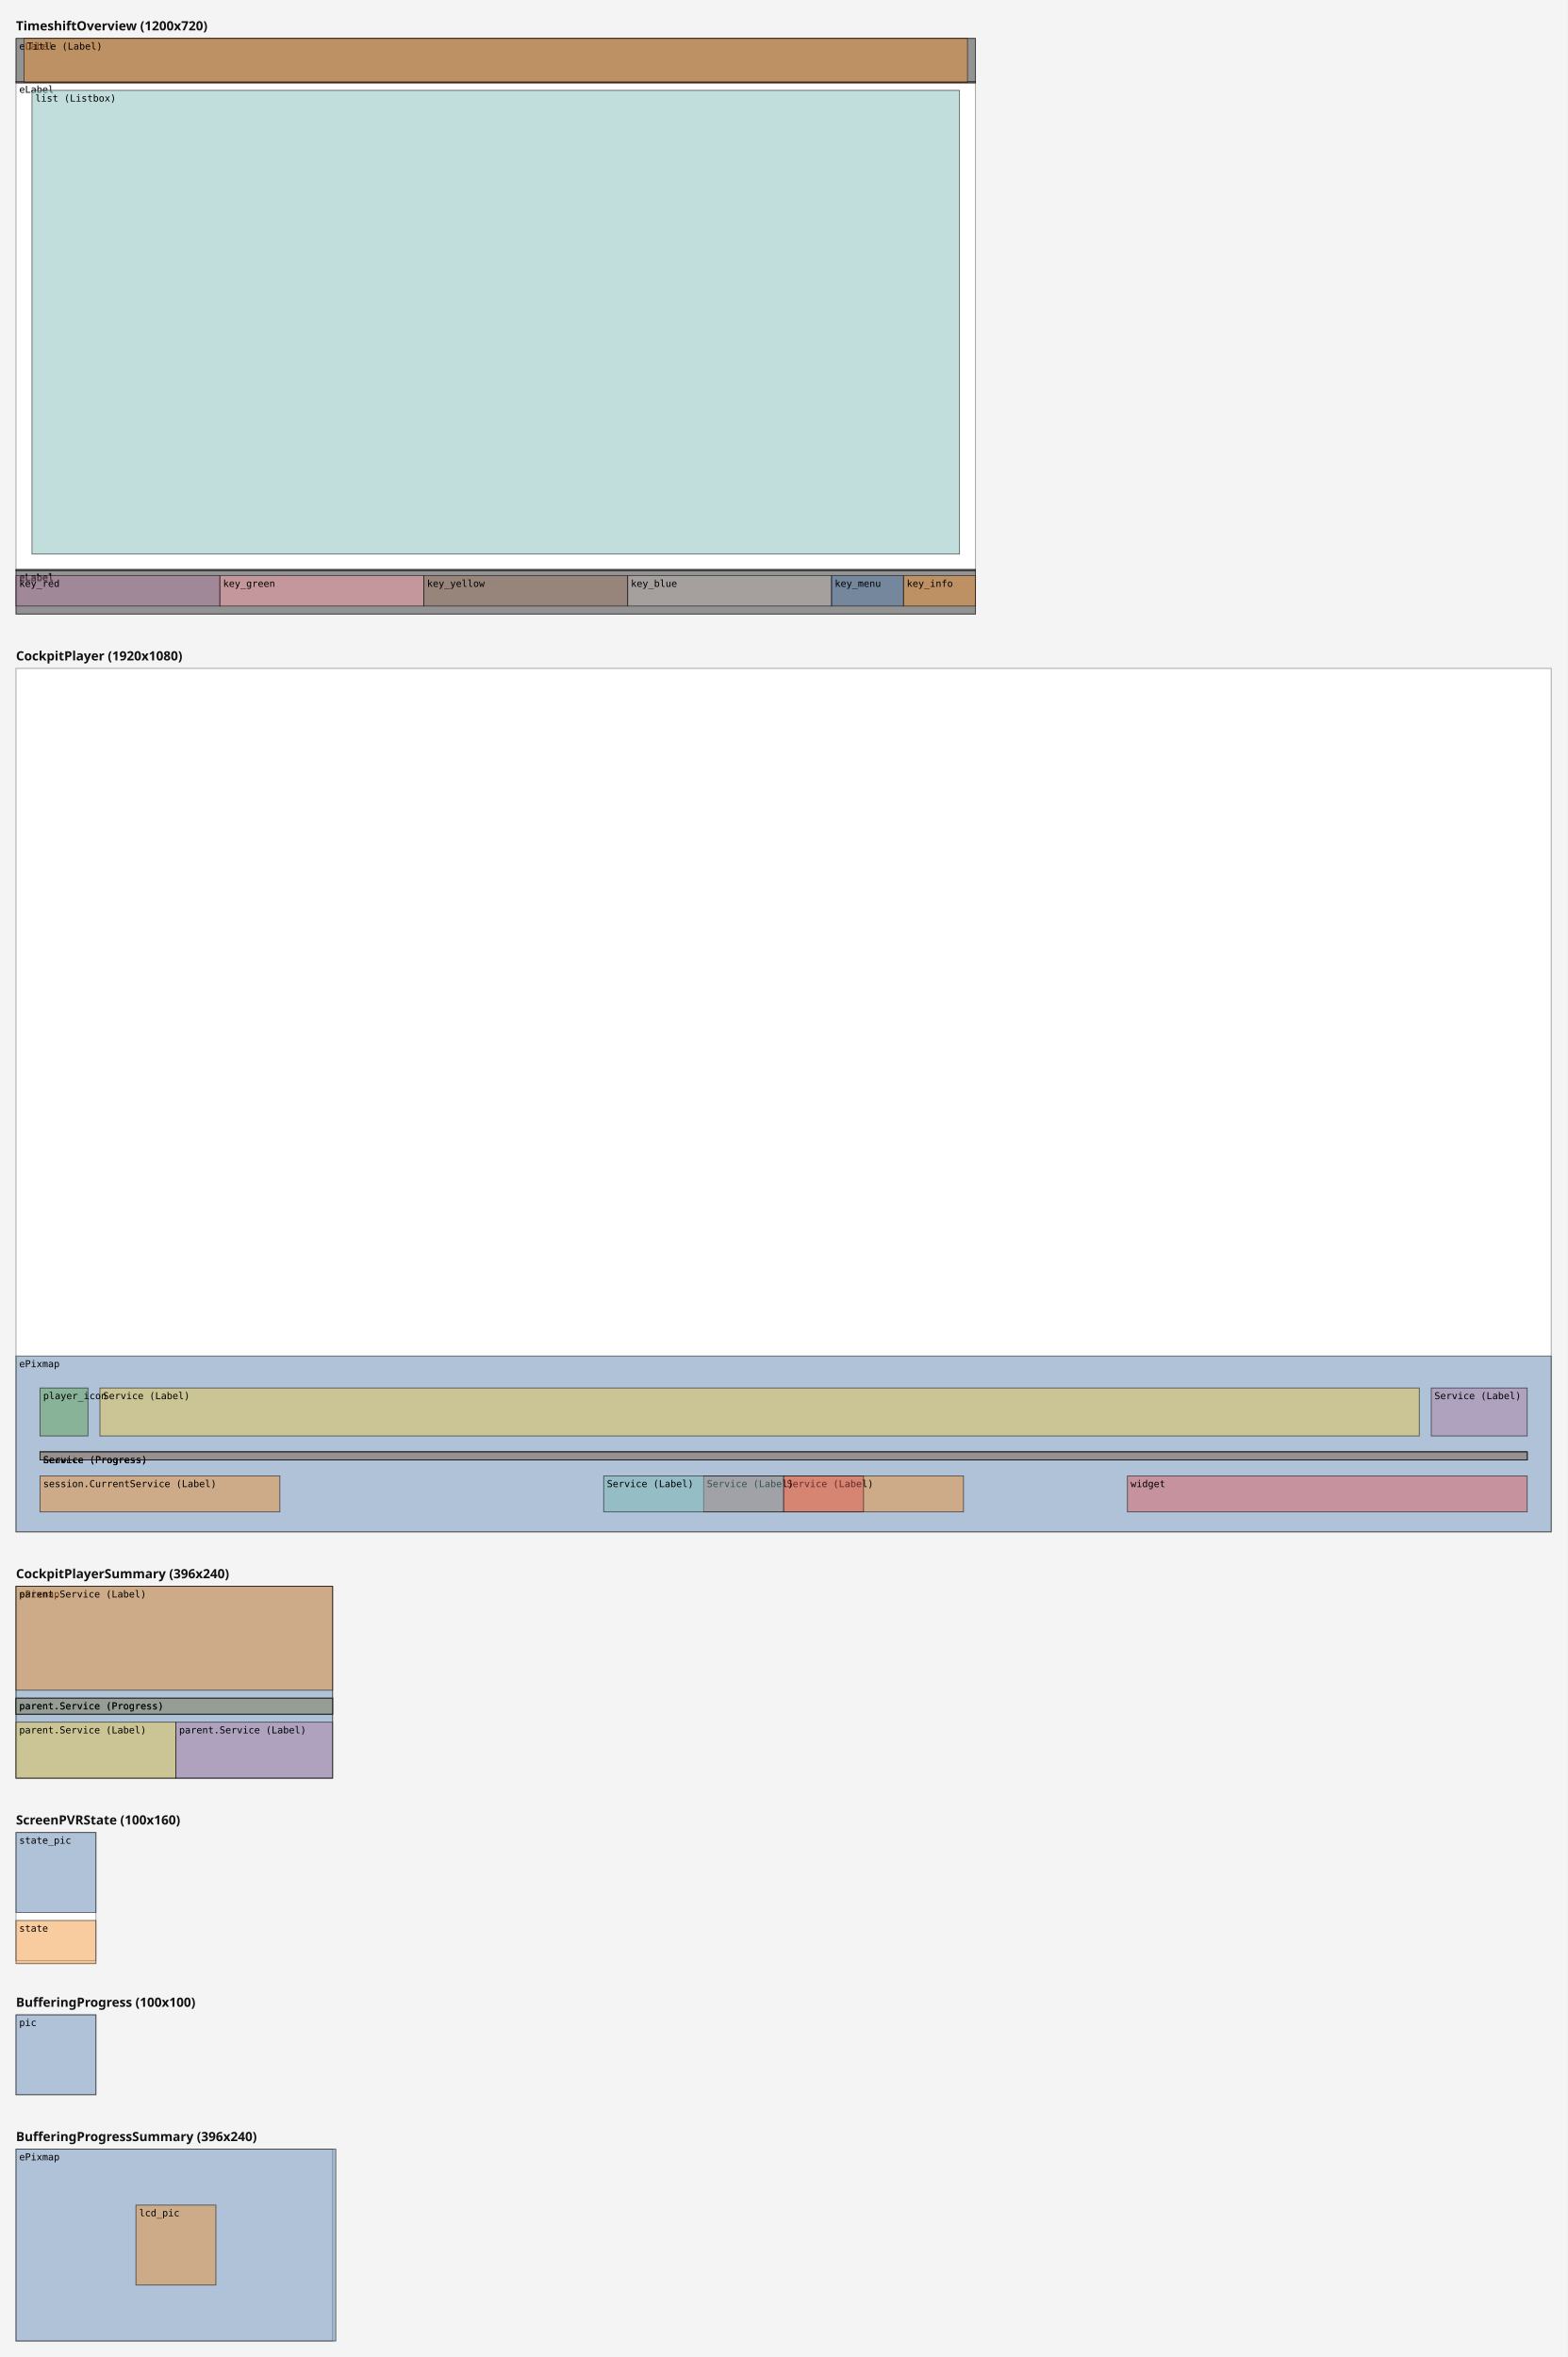
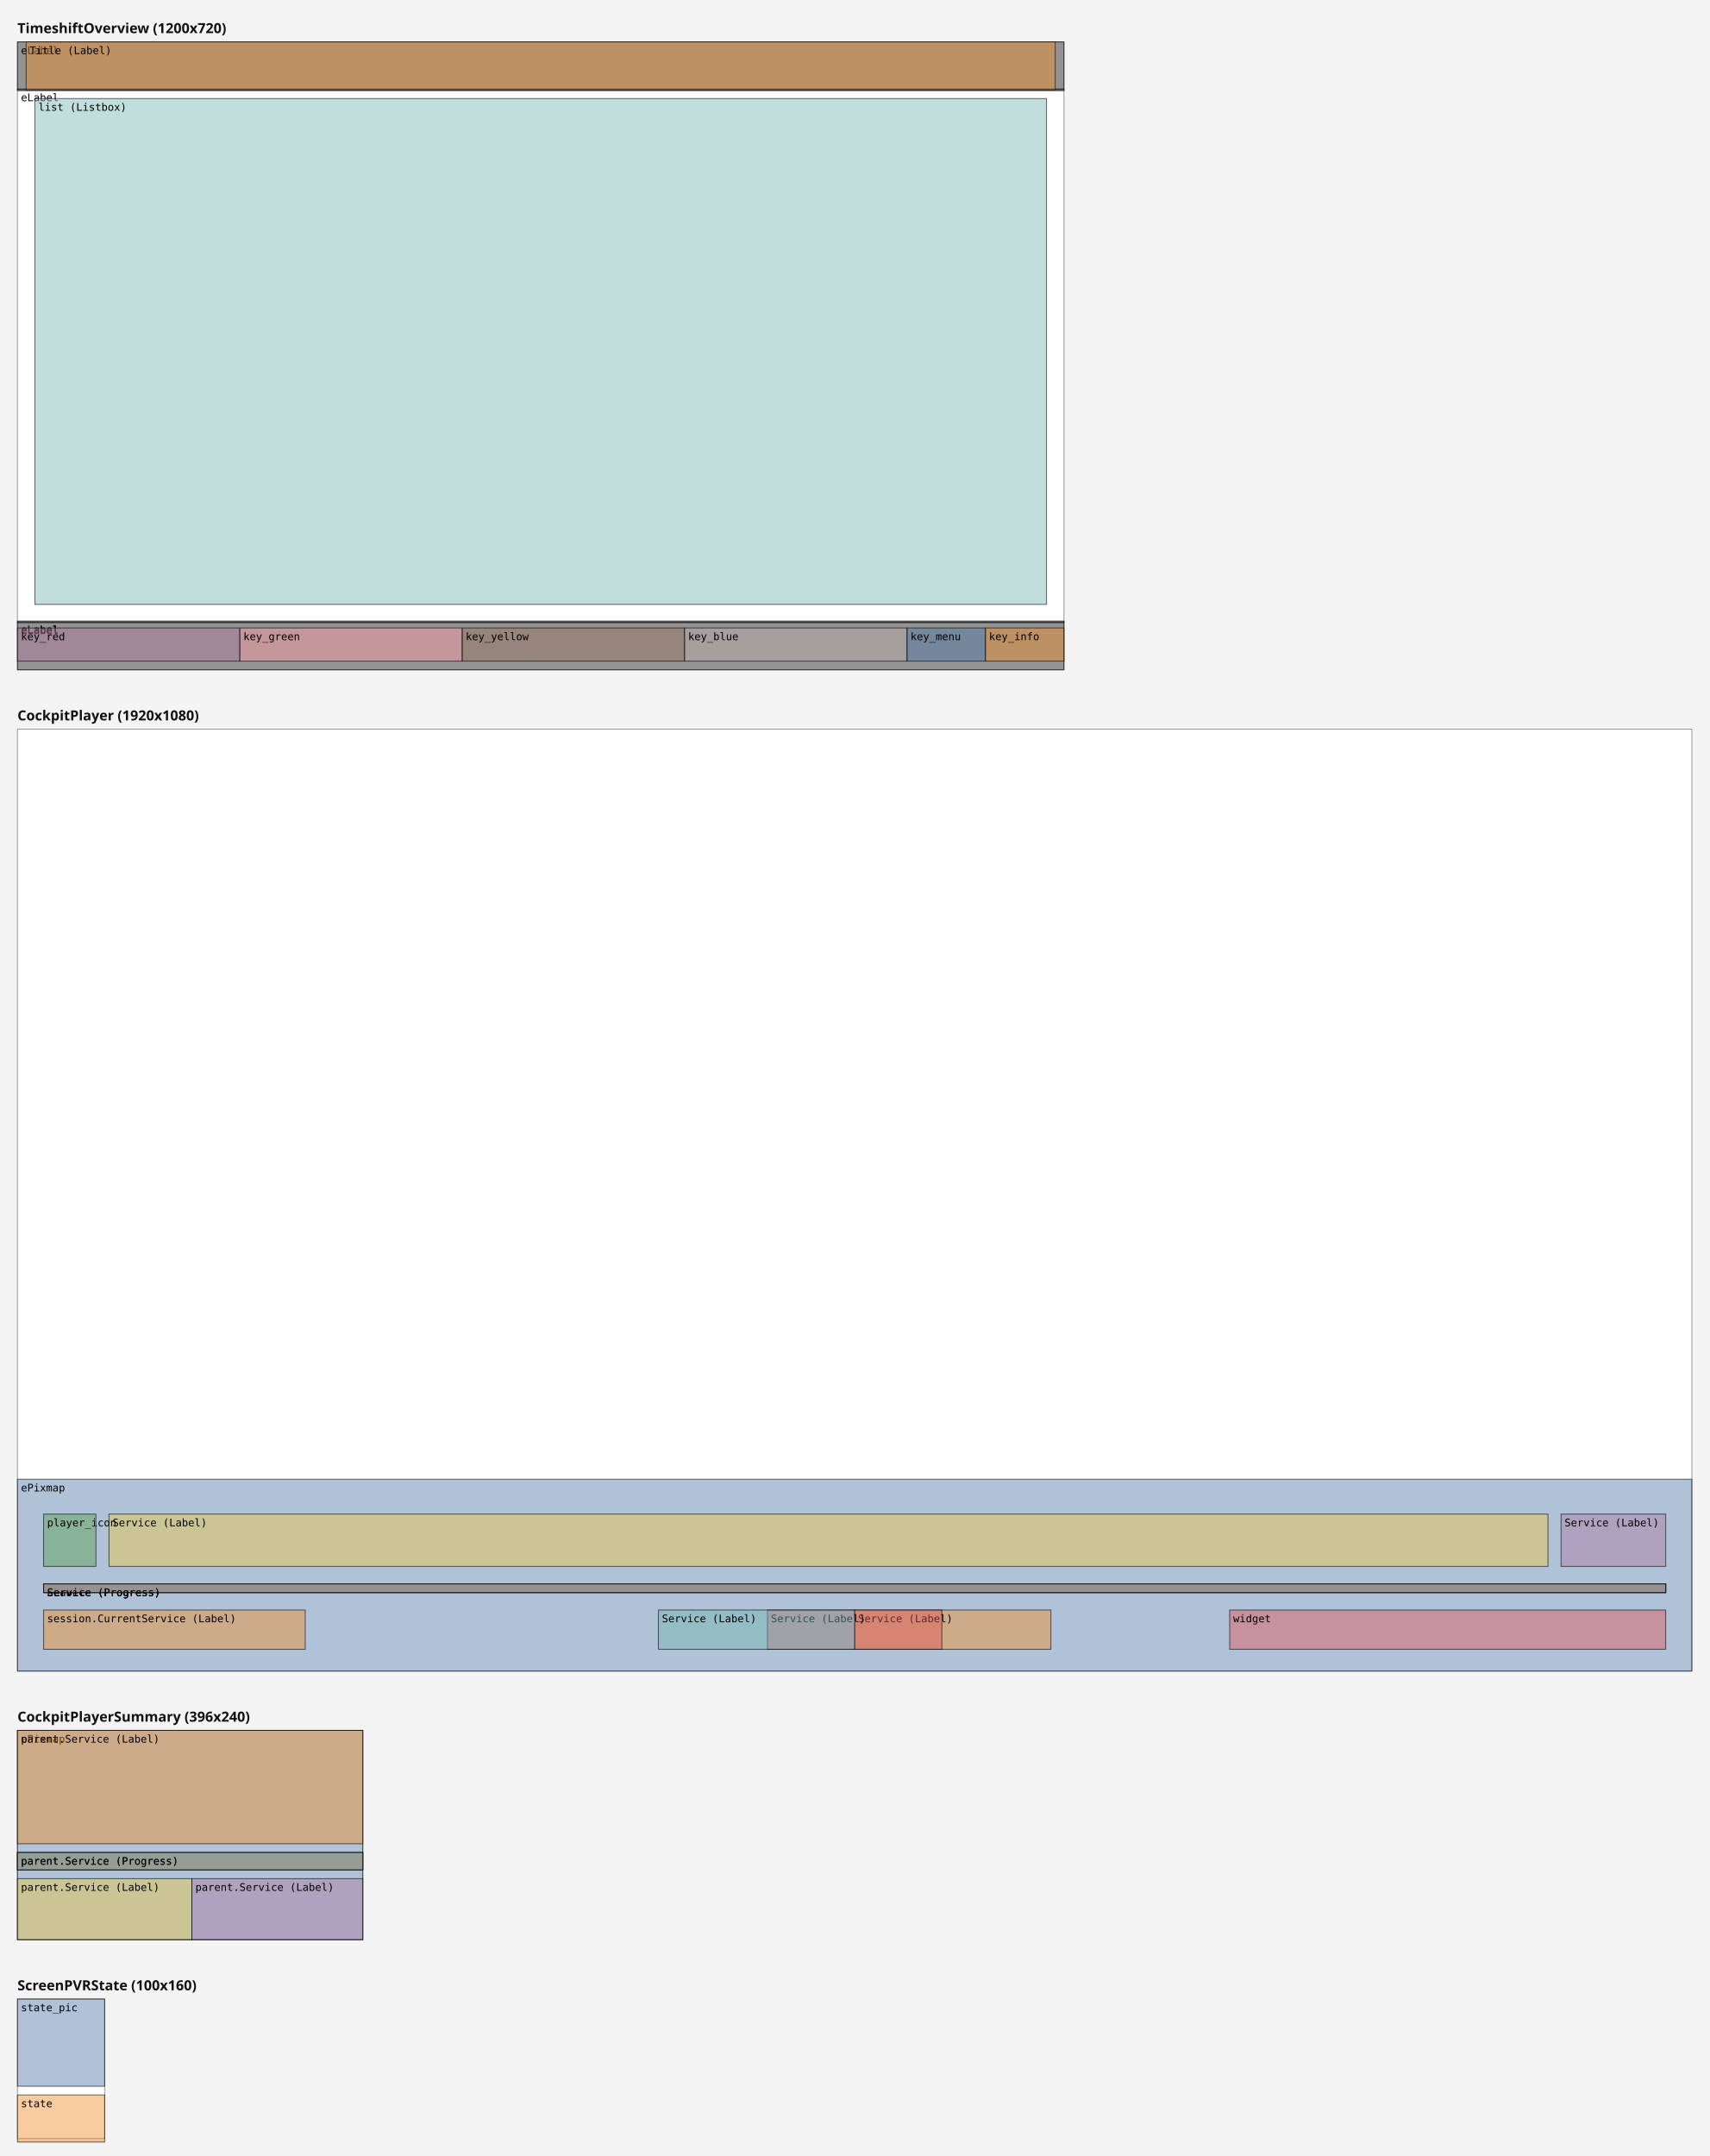
- <svg xmlns="http://www.w3.org/2000/svg" width="1960" height="2948" viewBox="0 0 1960 2948">
-   <rect x="0" y="0" width="1960" height="2948" fill="#f4f4f4" />
+ <svg xmlns="http://www.w3.org/2000/svg" width="1960" height="2472" viewBox="0 0 1960 2472">
+   <rect x="0" y="0" width="1960" height="2472" fill="#f4f4f4" />
  <text x="20" y="38" font-family="sans-serif" font-size="16" font-weight="bold" fill="#111111">TimeshiftOverview (1200x720)</text>
  <g data-screen="0" transform="translate(20,48)">
    <rect x="0" y="0" width="1200" height="720" fill="#ffffff" stroke="#999999" stroke-width="1" />
    <g>
      <rect data-ref="0:0" x="0" y="0" width="1200" height="55" fill="#101010" fill-opacity="0.45" stroke="#000000" stroke-opacity="0.6" stroke-width="1" />
      <text x="4" y="14" font-family="monospace" font-size="12" fill="#000000">eLabel</text>
    </g>
    <g>
      <rect data-ref="0:2" x="0" y="54" width="1200" height="2" fill="#404040" fill-opacity="0.45" stroke="#000000" stroke-opacity="0.6" stroke-width="1" />
      <text x="4" y="68" font-family="monospace" font-size="12" fill="#000000">eLabel</text>
    </g>
    <g>
      <rect data-ref="0:3" x="20" y="65" width="1160" height="580" fill="#76b7b2" fill-opacity="0.45" stroke="#000000" stroke-opacity="0.6" stroke-width="1" />
      <text x="24" y="79" font-family="monospace" font-size="12" fill="#000000">list (Listbox)</text>
    </g>
    <g>
      <rect data-ref="0:4" x="0" y="664" width="1200" height="2" fill="#404040" fill-opacity="0.45" stroke="#000000" stroke-opacity="0.6" stroke-width="1" />
      <text x="4" y="678" font-family="monospace" font-size="12" fill="#000000">eLabel</text>
    </g>
    <g>
      <rect data-ref="0:5" x="0" y="665" width="1200" height="55" fill="#101010" fill-opacity="0.45" stroke="#000000" stroke-opacity="0.6" stroke-width="1" />
      <text x="4" y="679" font-family="monospace" font-size="12" fill="#000000">eLabel</text>
    </g>
    <g>
      <rect data-ref="0:1" x="10" y="0" width="1180" height="55" fill="#f28e2b" fill-opacity="0.45" stroke="#000000" stroke-opacity="0.6" stroke-width="1" />
      <text x="14" y="14" font-family="monospace" font-size="12" fill="#000000">Title (Label)</text>
    </g>
    <g>
      <rect data-ref="0:6" x="0" y="672" width="255" height="38" fill="#b07aa1" fill-opacity="0.45" stroke="#000000" stroke-opacity="0.6" stroke-width="1" />
      <text x="4" y="686" font-family="monospace" font-size="12" fill="#000000">key_red</text>
    </g>
    <g>
      <rect data-ref="0:7" x="255" y="672" width="255" height="38" fill="#ff9da7" fill-opacity="0.45" stroke="#000000" stroke-opacity="0.6" stroke-width="1" />
      <text x="259" y="686" font-family="monospace" font-size="12" fill="#000000">key_green</text>
    </g>
    <g>
      <rect data-ref="0:8" x="510" y="672" width="255" height="38" fill="#9c755f" fill-opacity="0.45" stroke="#000000" stroke-opacity="0.6" stroke-width="1" />
      <text x="514" y="686" font-family="monospace" font-size="12" fill="#000000">key_yellow</text>
    </g>
    <g>
      <rect data-ref="0:9" x="765" y="672" width="255" height="38" fill="#bab0ac" fill-opacity="0.45" stroke="#000000" stroke-opacity="0.6" stroke-width="1" />
      <text x="769" y="686" font-family="monospace" font-size="12" fill="#000000">key_blue</text>
    </g>
    <g>
      <rect data-ref="0:10" x="1020" y="672" width="90" height="38" fill="#4e79a7" fill-opacity="0.45" stroke="#000000" stroke-opacity="0.6" stroke-width="1" />
      <text x="1024" y="686" font-family="monospace" font-size="12" fill="#000000">key_menu</text>
    </g>
    <g>
      <rect data-ref="0:11" x="1110" y="672" width="90" height="38" fill="#f28e2b" fill-opacity="0.45" stroke="#000000" stroke-opacity="0.6" stroke-width="1" />
      <text x="1114" y="686" font-family="monospace" font-size="12" fill="#000000">key_info</text>
    </g>
  </g>
  <text x="20" y="826" font-family="sans-serif" font-size="16" font-weight="bold" fill="#111111">CockpitPlayer (1920x1080)</text>
  <g data-screen="1" transform="translate(20,836)">
    <rect x="0" y="0" width="1920" height="1080" fill="#ffffff" stroke="#999999" stroke-width="1" />
    <g>
      <rect data-ref="1:0" x="0" y="860" width="1920" height="220" fill="#4e79a7" fill-opacity="0.45" stroke="#000000" stroke-opacity="0.6" stroke-width="1" />
      <text x="4" y="874" font-family="monospace" font-size="12" fill="#000000">ePixmap</text>
    </g>
    <g>
      <rect data-ref="1:1" x="960" y="1010" width="225" height="45" fill="#f28e2b" fill-opacity="0.45" stroke="#000000" stroke-opacity="0.6" stroke-width="1" />
      <text x="964" y="1024" font-family="monospace" font-size="12" fill="#000000">Service (Label)</text>
    </g>
    <g>
      <rect data-ref="1:2" x="860" y="1010" width="200" height="45" fill="#e15759" fill-opacity="0.45" stroke="#000000" stroke-opacity="0.6" stroke-width="1" />
      <text x="864" y="1024" font-family="monospace" font-size="12" fill="#000000">Service (Label)</text>
    </g>
    <g>
      <rect data-ref="1:3" x="735" y="1010" width="225" height="45" fill="#76b7b2" fill-opacity="0.45" stroke="#000000" stroke-opacity="0.6" stroke-width="1" />
      <text x="739" y="1024" font-family="monospace" font-size="12" fill="#000000">Service (Label)</text>
    </g>
    <g>
      <rect data-ref="1:5" x="105" y="900" width="1650" height="60" fill="#edc948" fill-opacity="0.45" stroke="#000000" stroke-opacity="0.6" stroke-width="1" />
      <text x="109" y="914" font-family="monospace" font-size="12" fill="#000000">Service (Label)</text>
    </g>
    <g>
      <rect data-ref="1:6" x="1770" y="900" width="120" height="60" fill="#b07aa1" fill-opacity="0.45" stroke="#000000" stroke-opacity="0.6" stroke-width="1" />
      <text x="1774" y="914" font-family="monospace" font-size="12" fill="#000000">Service (Label)</text>
    </g>
    <g>
      <rect data-ref="1:7" x="30" y="980" width="1860" height="10" fill="#303030" fill-opacity="0.45" stroke="#000000" stroke-opacity="0.6" stroke-width="1" />
      <text x="34" y="994" font-family="monospace" font-size="12" fill="#000000">eLabel</text>
    </g>
    <g>
      <rect data-ref="1:10" x="30" y="980" width="1860" height="10" fill="#4e79a7" fill-opacity="0.45" stroke="#000000" stroke-opacity="0.6" stroke-width="1" />
      <text x="34" y="994" font-family="monospace" font-size="12" fill="#000000">Service (Progress)</text>
    </g>
    <g>
      <rect data-ref="1:4" x="30" y="900" width="60" height="60" fill="#59a14f" fill-opacity="0.45" stroke="#000000" stroke-opacity="0.6" stroke-width="1" />
      <text x="34" y="914" font-family="monospace" font-size="12" fill="#000000">player_icon</text>
    </g>
    <g>
      <rect data-ref="1:8" x="30" y="980" width="1860" height="10" fill="#9c755f" fill-opacity="0.45" stroke="#000000" stroke-opacity="0.6" stroke-width="1" />
      <text x="34" y="994" font-family="monospace" font-size="12" fill="#000000">Service (Progress)</text>
    </g>
    <g>
      <rect data-ref="1:11" x="30" y="1010" width="300" height="45" fill="#f28e2b" fill-opacity="0.45" stroke="#000000" stroke-opacity="0.6" stroke-width="1" />
      <text x="34" y="1024" font-family="monospace" font-size="12" fill="#000000">session.CurrentService (Label)</text>
    </g>
    <g>
      <rect data-ref="1:9" x="30" y="980" width="1860" height="10" fill="#bab0ac" fill-opacity="0.45" stroke="#000000" stroke-opacity="0.6" stroke-width="1" />
      <text x="34" y="994" font-family="monospace" font-size="12" fill="#000000">Service (Progress)</text>
    </g>
    <g>
      <rect data-ref="1:12" x="1390" y="1010" width="500" height="45" fill="#e15759" fill-opacity="0.45" stroke="#000000" stroke-opacity="0.6" stroke-width="1" />
      <text x="1394" y="1024" font-family="monospace" font-size="12" fill="#000000">widget</text>
    </g>
  </g>
  <text x="20" y="1974" font-family="sans-serif" font-size="16" font-weight="bold" fill="#111111">CockpitPlayerSummary (396x240)</text>
  <g data-screen="2" transform="translate(20,1984)">
    <rect x="0" y="0" width="396" height="240" fill="#ffffff" stroke="#999999" stroke-width="1" />
    <g>
      <rect data-ref="2:0" x="0" y="0" width="396" height="240" fill="#4e79a7" fill-opacity="0.45" stroke="#000000" stroke-opacity="0.6" stroke-width="1" />
      <text x="4" y="14" font-family="monospace" font-size="12" fill="#000000">ePixmap</text>
    </g>
    <g>
      <rect data-ref="2:1" x="0" y="0" width="396" height="130" fill="#f28e2b" fill-opacity="0.45" stroke="#000000" stroke-opacity="0.6" stroke-width="1" />
      <text x="4" y="14" font-family="monospace" font-size="12" fill="#000000">parent.Service (Label)</text>
    </g>
    <g>
      <rect data-ref="2:5" x="0" y="170" width="200" height="70" fill="#edc948" fill-opacity="0.45" stroke="#000000" stroke-opacity="0.6" stroke-width="1" />
      <text x="4" y="184" font-family="monospace" font-size="12" fill="#000000">parent.Service (Label)</text>
    </g>
    <g>
      <rect data-ref="2:6" x="200" y="170" width="196" height="70" fill="#b07aa1" fill-opacity="0.45" stroke="#000000" stroke-opacity="0.6" stroke-width="1" />
      <text x="204" y="184" font-family="monospace" font-size="12" fill="#000000">parent.Service (Label)</text>
    </g>
    <g>
      <rect data-ref="2:4" x="0" y="140" width="396" height="20" fill="#59a14f" fill-opacity="0.45" stroke="#000000" stroke-opacity="0.6" stroke-width="1" />
      <text x="4" y="154" font-family="monospace" font-size="12" fill="#000000">parent.Service (Progress)</text>
    </g>
    <g>
      <rect data-ref="2:2" x="0" y="140" width="396" height="20" fill="#e15759" fill-opacity="0.45" stroke="#000000" stroke-opacity="0.6" stroke-width="1" />
      <text x="4" y="154" font-family="monospace" font-size="12" fill="#000000">parent.Service (Progress)</text>
    </g>
    <g>
      <rect data-ref="2:3" x="0" y="140" width="396" height="20" fill="#76b7b2" fill-opacity="0.45" stroke="#000000" stroke-opacity="0.6" stroke-width="1" />
      <text x="4" y="154" font-family="monospace" font-size="12" fill="#000000">parent.Service (Progress)</text>
    </g>
  </g>
  <text x="20" y="2282" font-family="sans-serif" font-size="16" font-weight="bold" fill="#111111">ScreenPVRState (100x160)</text>
  <g data-screen="3" transform="translate(20,2292)">
    <rect x="0" y="0" width="100" height="160" fill="#ffffff" stroke="#999999" stroke-width="1" />
    <g>
      <rect data-ref="3:0" x="0" y="0" width="100" height="100" fill="#4e79a7" fill-opacity="0.45" stroke="#000000" stroke-opacity="0.6" stroke-width="1" />
      <text x="4" y="14" font-family="monospace" font-size="12" fill="#000000">state_pic</text>
    </g>
    <g>
      <rect data-ref="3:1" x="0" y="110" width="100" height="54" fill="#f28e2b" fill-opacity="0.45" stroke="#000000" stroke-opacity="0.6" stroke-width="1" />
      <text x="4" y="124" font-family="monospace" font-size="12" fill="#000000">state</text>
    </g>
  </g>
-   <text x="20" y="2510" font-family="sans-serif" font-size="16" font-weight="bold" fill="#111111">BufferingProgress (100x100)</text>
-   <g data-screen="4" transform="translate(20,2520)">
-     <rect x="0" y="0" width="100" height="100" fill="#ffffff" stroke="#999999" stroke-width="1" />
-     <g>
-       <rect data-ref="4:0" x="0" y="0" width="100" height="100" fill="#4e79a7" fill-opacity="0.45" stroke="#000000" stroke-opacity="0.6" stroke-width="1" />
-       <text x="4" y="14" font-family="monospace" font-size="12" fill="#000000">pic</text>
-     </g>
-   </g>
-   <text x="20" y="2678" font-family="sans-serif" font-size="16" font-weight="bold" fill="#111111">BufferingProgressSummary (396x240)</text>
-   <g data-screen="5" transform="translate(20,2688)">
-     <rect x="0" y="0" width="396" height="240" fill="#ffffff" stroke="#999999" stroke-width="1" />
-     <g>
-       <rect data-ref="5:0" x="0" y="0" width="400" height="240" fill="#4e79a7" fill-opacity="0.45" stroke="#000000" stroke-opacity="0.6" stroke-width="1" />
-       <text x="4" y="14" font-family="monospace" font-size="12" fill="#000000">ePixmap</text>
-     </g>
-     <g>
-       <rect data-ref="5:1" x="150" y="70" width="100" height="100" fill="#f28e2b" fill-opacity="0.45" stroke="#000000" stroke-opacity="0.6" stroke-width="1" />
-       <text x="154" y="84" font-family="monospace" font-size="12" fill="#000000">lcd_pic</text>
-     </g>
-   </g>
</svg>
